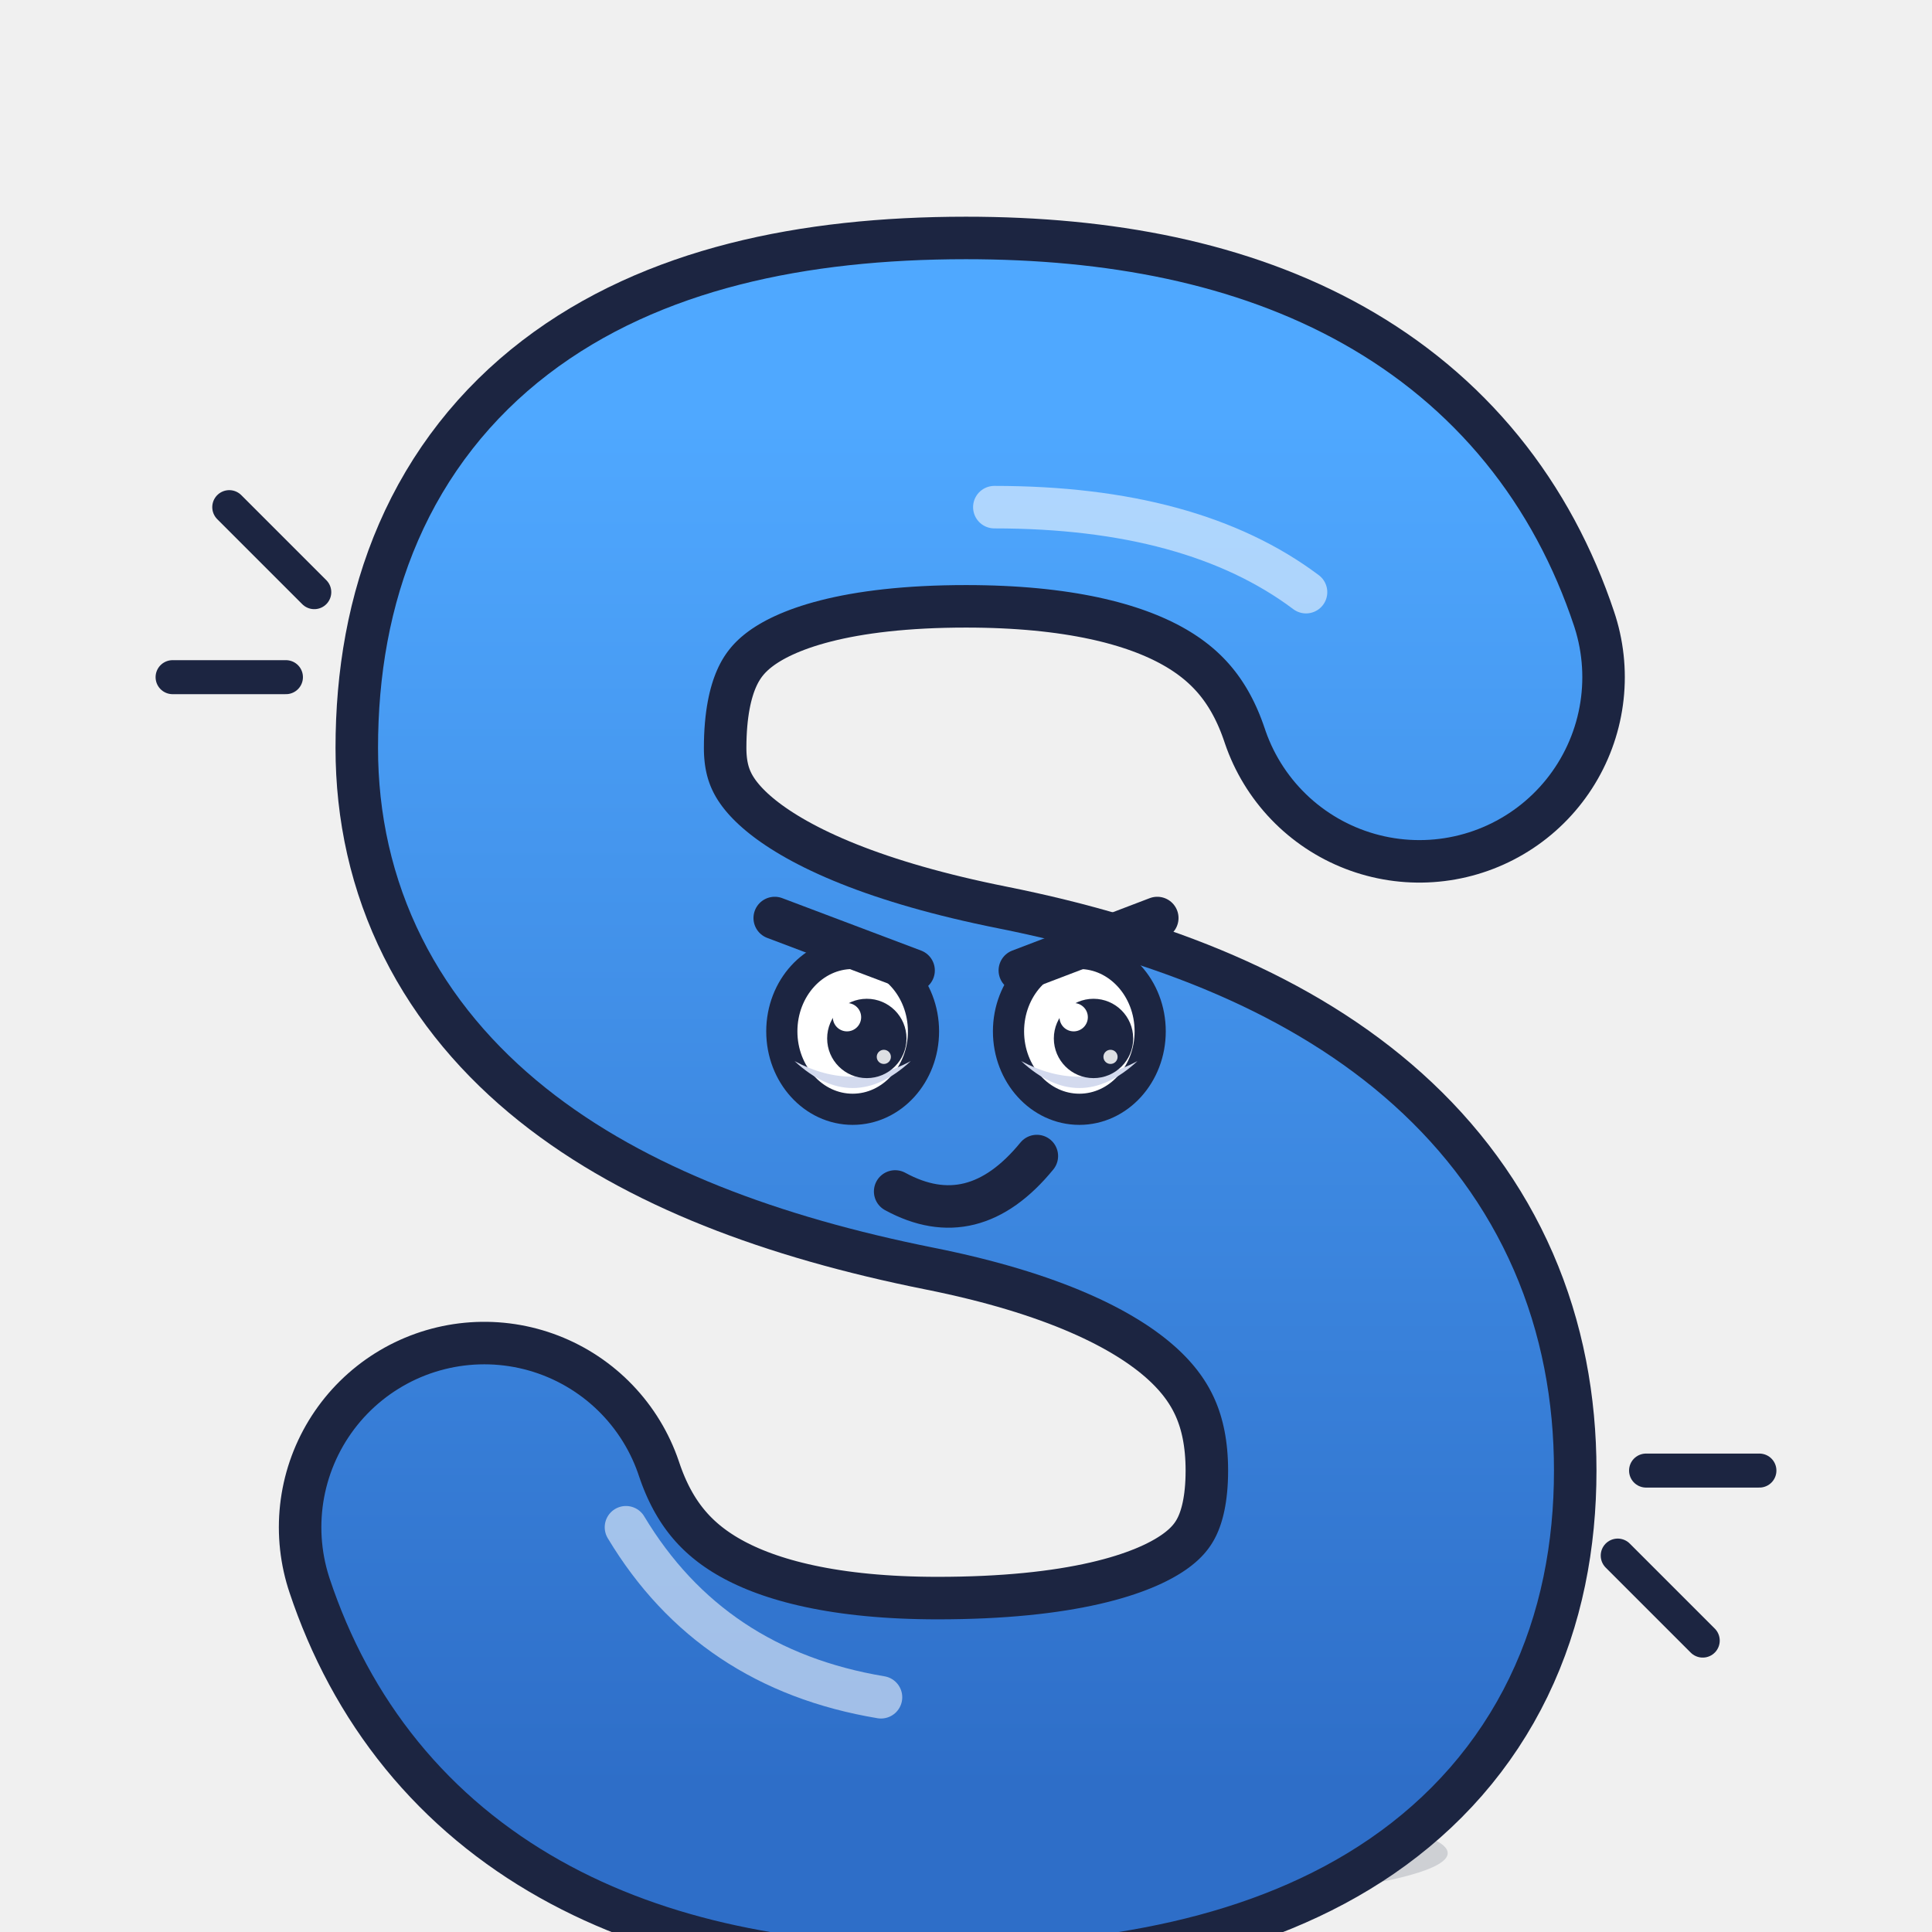
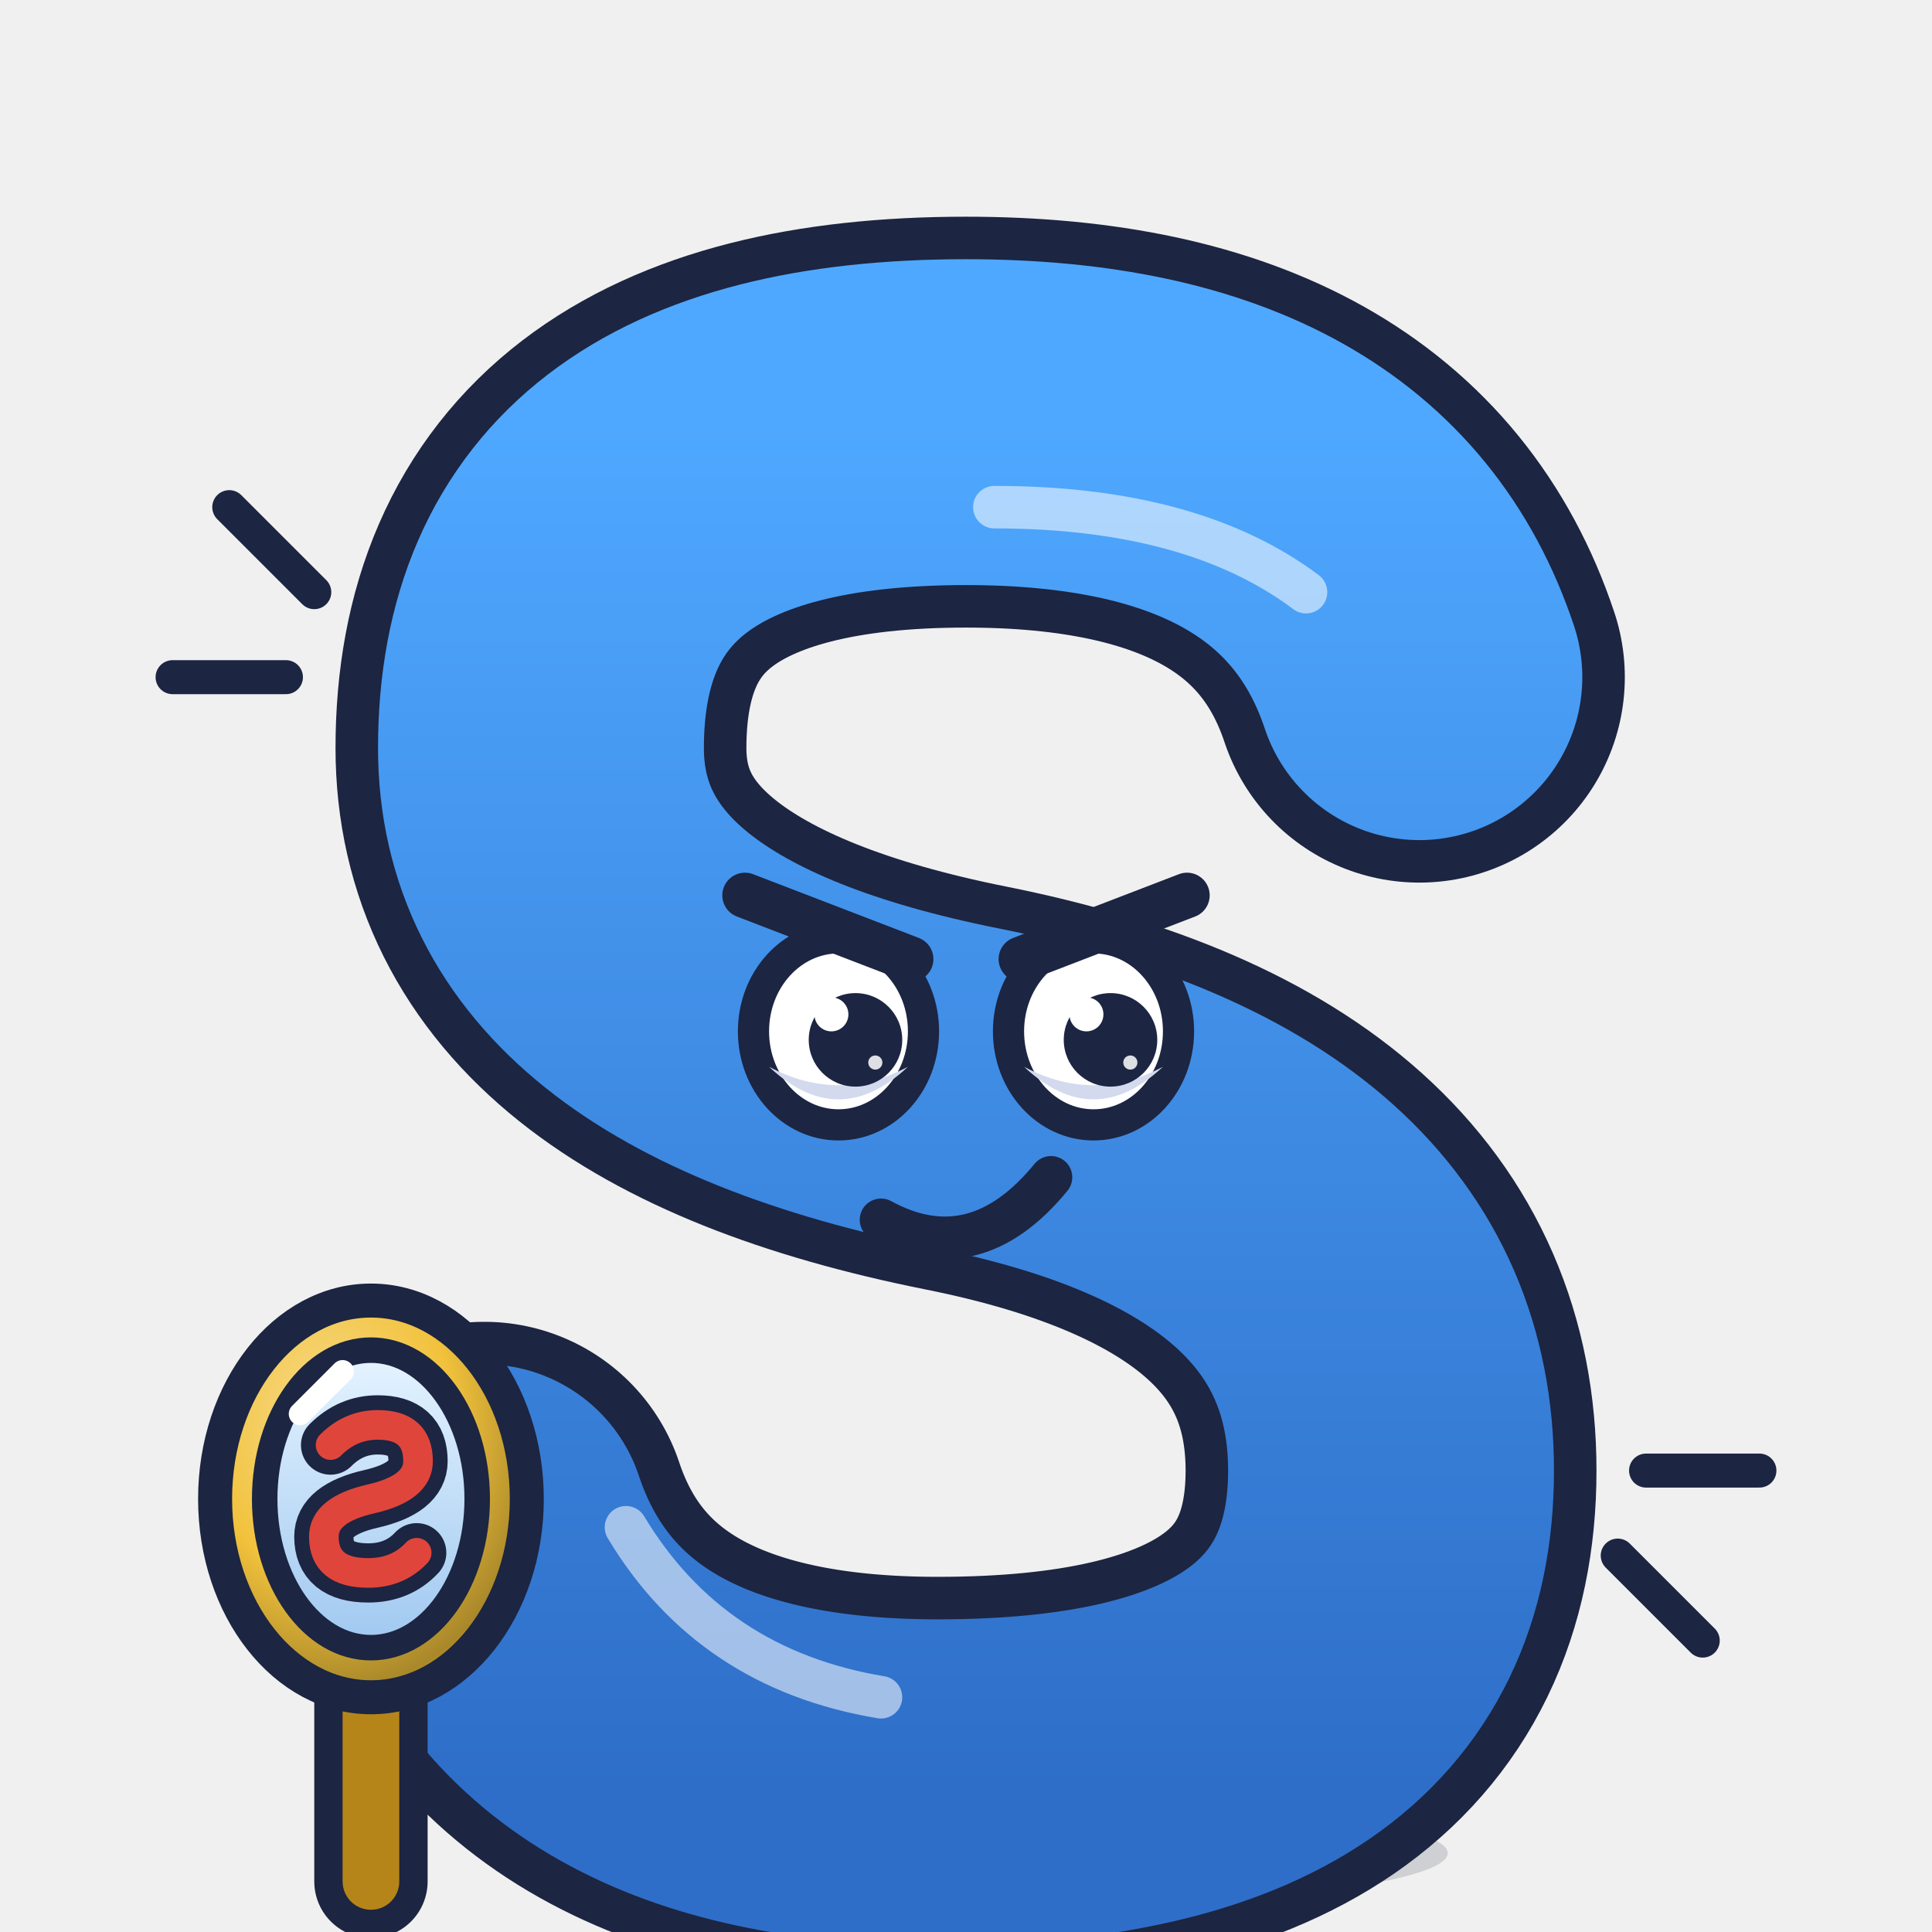
<svg viewBox="0 0 120 120" aria-hidden="true">
  <defs>
    <linearGradient id="mspiegels_0" x1="0" y1="0" x2="0" y2="1">
      <stop offset="0" stop-color="#4FA8FF" />
      <stop offset="1" stop-color="#2E6EC8" />
+     </linearGradient>
+     <radialGradient id="mspiegels_1" cx="36%" cy="30%" r="80%">
+       <stop offset="0" stop-color="#f7dc8e" />
+       <stop offset=".5" stop-color="#F2C23C" />
+       <stop offset=".86" stop-color="#a9882a" />
+       <stop offset="1" stop-color="#d0a734" />
+     </radialGradient>
+     <linearGradient id="mspiegels_2" x1="0" y1="0" x2="0" y2="1">
+       <stop offset="0" stop-color="#E6F4FF" />
+       <stop offset="1" stop-color="#9FC8F0" />
    </linearGradient>
  </defs>
  <g transform="translate(7.2 13.9) scale(0.88)">
    <ellipse cx="60" cy="115" rx="34" ry="4" fill="#1C2541" opacity=".16" />
    <g transform="translate(120 0) scale(-1 1)">
      <g transform="translate(120 0) scale(-1 1)">
        <path d="M92 32 Q86 14 60 14 Q30 14 30 37 Q30 55 60 61 Q90 67 90 88 Q90 110 58 110 Q32 110 26 92" fill="none" stroke="#1C2541" stroke-width="29" stroke-linecap="round" />
        <path d="M92 32 Q86 14 60 14 Q30 14 30 37 Q30 55 60 61 Q90 67 90 88 Q90 110 58 110 Q32 110 26 92" fill="none" stroke="url(#mspiegels_0)" stroke-width="23" stroke-linecap="round" />
        <path d="M84 26 Q76 20 62 20 M36 92 Q42 102 54 104" fill="none" stroke="#fff" stroke-width="3" stroke-linecap="round" opacity=".55" />
      </g>
    </g>
-     <ellipse cx="52" cy="57" rx="5" ry="5.5" fill="#fff" stroke="#1C2541" stroke-width="2.20" stroke-linejoin="round" stroke-linecap="round" />
-     <path d="M47.9 59.1 Q52 62.9 56.1 59.1 Q52 61.3 47.9 59.1 Z" fill="#D3DAEE" />
-     <circle cx="53" cy="57.5" r="2.8" fill="#1C2541" />
-     <circle cx="51.6" cy="56" r="1" fill="#fff" />
-     <circle cx="54.2" cy="58.8" r="0.5" fill="#fff" opacity=".85" />
-     <path d="M46.5 49 L56.3 52.7" fill="none" stroke="#1C2541" stroke-width="3" stroke-linecap="round" />
-     <ellipse cx="68" cy="57" rx="5" ry="5.5" fill="#fff" stroke="#1C2541" stroke-width="2.20" stroke-linejoin="round" stroke-linecap="round" />
-     <path d="M63.9 59.1 Q68 62.9 72.1 59.1 Q68 61.3 63.9 59.1 Z" fill="#D3DAEE" />
-     <circle cx="69" cy="57.5" r="2.8" fill="#1C2541" />
-     <circle cx="67.6" cy="56" r="1" fill="#fff" />
-     <circle cx="70.2" cy="58.8" r="0.5" fill="#fff" opacity=".85" />
-     <path d="M73.5 49 L63.8 52.7" fill="none" stroke="#1C2541" stroke-width="3" stroke-linecap="round" />
-     <path d="M55 68.3 Q60.5 71.3 65 65.8" fill="none" stroke="#1C2541" stroke-width="3.00" stroke-linejoin="round" stroke-linecap="round" />
+     <ellipse cx="51" cy="57" rx="6" ry="6.6" fill="#fff" stroke="#1C2541" stroke-width="2.20" stroke-linejoin="round" stroke-linecap="round" />
+     <path d="M46.1 59.5 Q51 64.1 55.9 59.5 Q51 62.1 46.1 59.5 Z" fill="#D3DAEE" />
+     <circle cx="52.2" cy="57.6" r="3.3" fill="#1C2541" />
+     <circle cx="50.5" cy="55.8" r="1.2" fill="#fff" />
+     <circle cx="53.6" cy="59.2" r="0.5" fill="#fff" opacity=".85" />
+     <path d="M44.4 47.4 L56.1 51.9" fill="none" stroke="#1C2541" stroke-width="3.2" stroke-linecap="round" />
+     <ellipse cx="69" cy="57" rx="6" ry="6.6" fill="#fff" stroke="#1C2541" stroke-width="2.20" stroke-linejoin="round" stroke-linecap="round" />
+     <path d="M64.1 59.5 Q69 64.1 73.9 59.5 Q69 62.1 64.1 59.5 Z" fill="#D3DAEE" />
+     <circle cx="70.2" cy="57.6" r="3.3" fill="#1C2541" />
+     <circle cx="68.5" cy="55.8" r="1.2" fill="#fff" />
+     <circle cx="71.6" cy="59.2" r="0.5" fill="#fff" opacity=".85" />
+     <path d="M75.6 47.4 L63.9 51.9" fill="none" stroke="#1C2541" stroke-width="3.2" stroke-linecap="round" />
+     <path d="M54 70.3 Q60.6 73.9 66 67.3" fill="none" stroke="#1C2541" stroke-width="3.00" stroke-linejoin="round" stroke-linecap="round" />
+     <path d="M18 104 L18 117" stroke="#1C2541" stroke-width="8" stroke-linecap="round" />
+     <path d="M18 104 L18 117" stroke="#B5851A" stroke-width="4" stroke-linecap="round" />
+     <ellipse cx="18" cy="90" rx="11" ry="14" fill="url(#mspiegels_1)" stroke="#1C2541" stroke-width="2.40" stroke-linejoin="round" stroke-linecap="round" />
+     <ellipse cx="18" cy="90" rx="7.5" ry="10.5" fill="url(#mspiegels_2)" stroke="#1C2541" stroke-width="1.80" stroke-linejoin="round" stroke-linecap="round" />
+     <path d="M13 84 L16 81" stroke="#fff" stroke-width="1.6" stroke-linecap="round" />
+     <g transform="translate(36 0) scale(-1 1)">
+       <g transform="translate(18 90) rotate(0) scale(0.95)">
+         <path d="M3 -4 Q1.5 -5.5 -0.5 -5.5 Q-3.5 -5.5 -3.5 -2.8 Q-3.5 -0.8 0 0 Q3.5 0.8 3.5 2.8 Q3.5 5.5 0.2 5.5 Q-2 5.5 -3.4 4" fill="none" stroke="#1C2541" stroke-width="4.4" stroke-linecap="round" stroke-linejoin="round" />
+         <path d="M3 -4 Q1.5 -5.5 -0.5 -5.5 Q-3.5 -5.5 -3.5 -2.8 Q-3.5 -0.8 0 0 Q3.5 0.8 3.5 2.8 Q3.5 5.5 0.2 5.5 Q-2 5.5 -3.4 4" fill="none" stroke="#E0453B" stroke-width="2.2" stroke-linecap="round" stroke-linejoin="round" />
+       </g>
+     </g>
    <path d="M8 20 l6 6 M4 32 l8 0 M112 100 l-6 -6 M116 88 l-8 0" fill="none" stroke="#1C2541" stroke-width="2.40" stroke-linejoin="round" stroke-linecap="round" />
  </g>
</svg>
